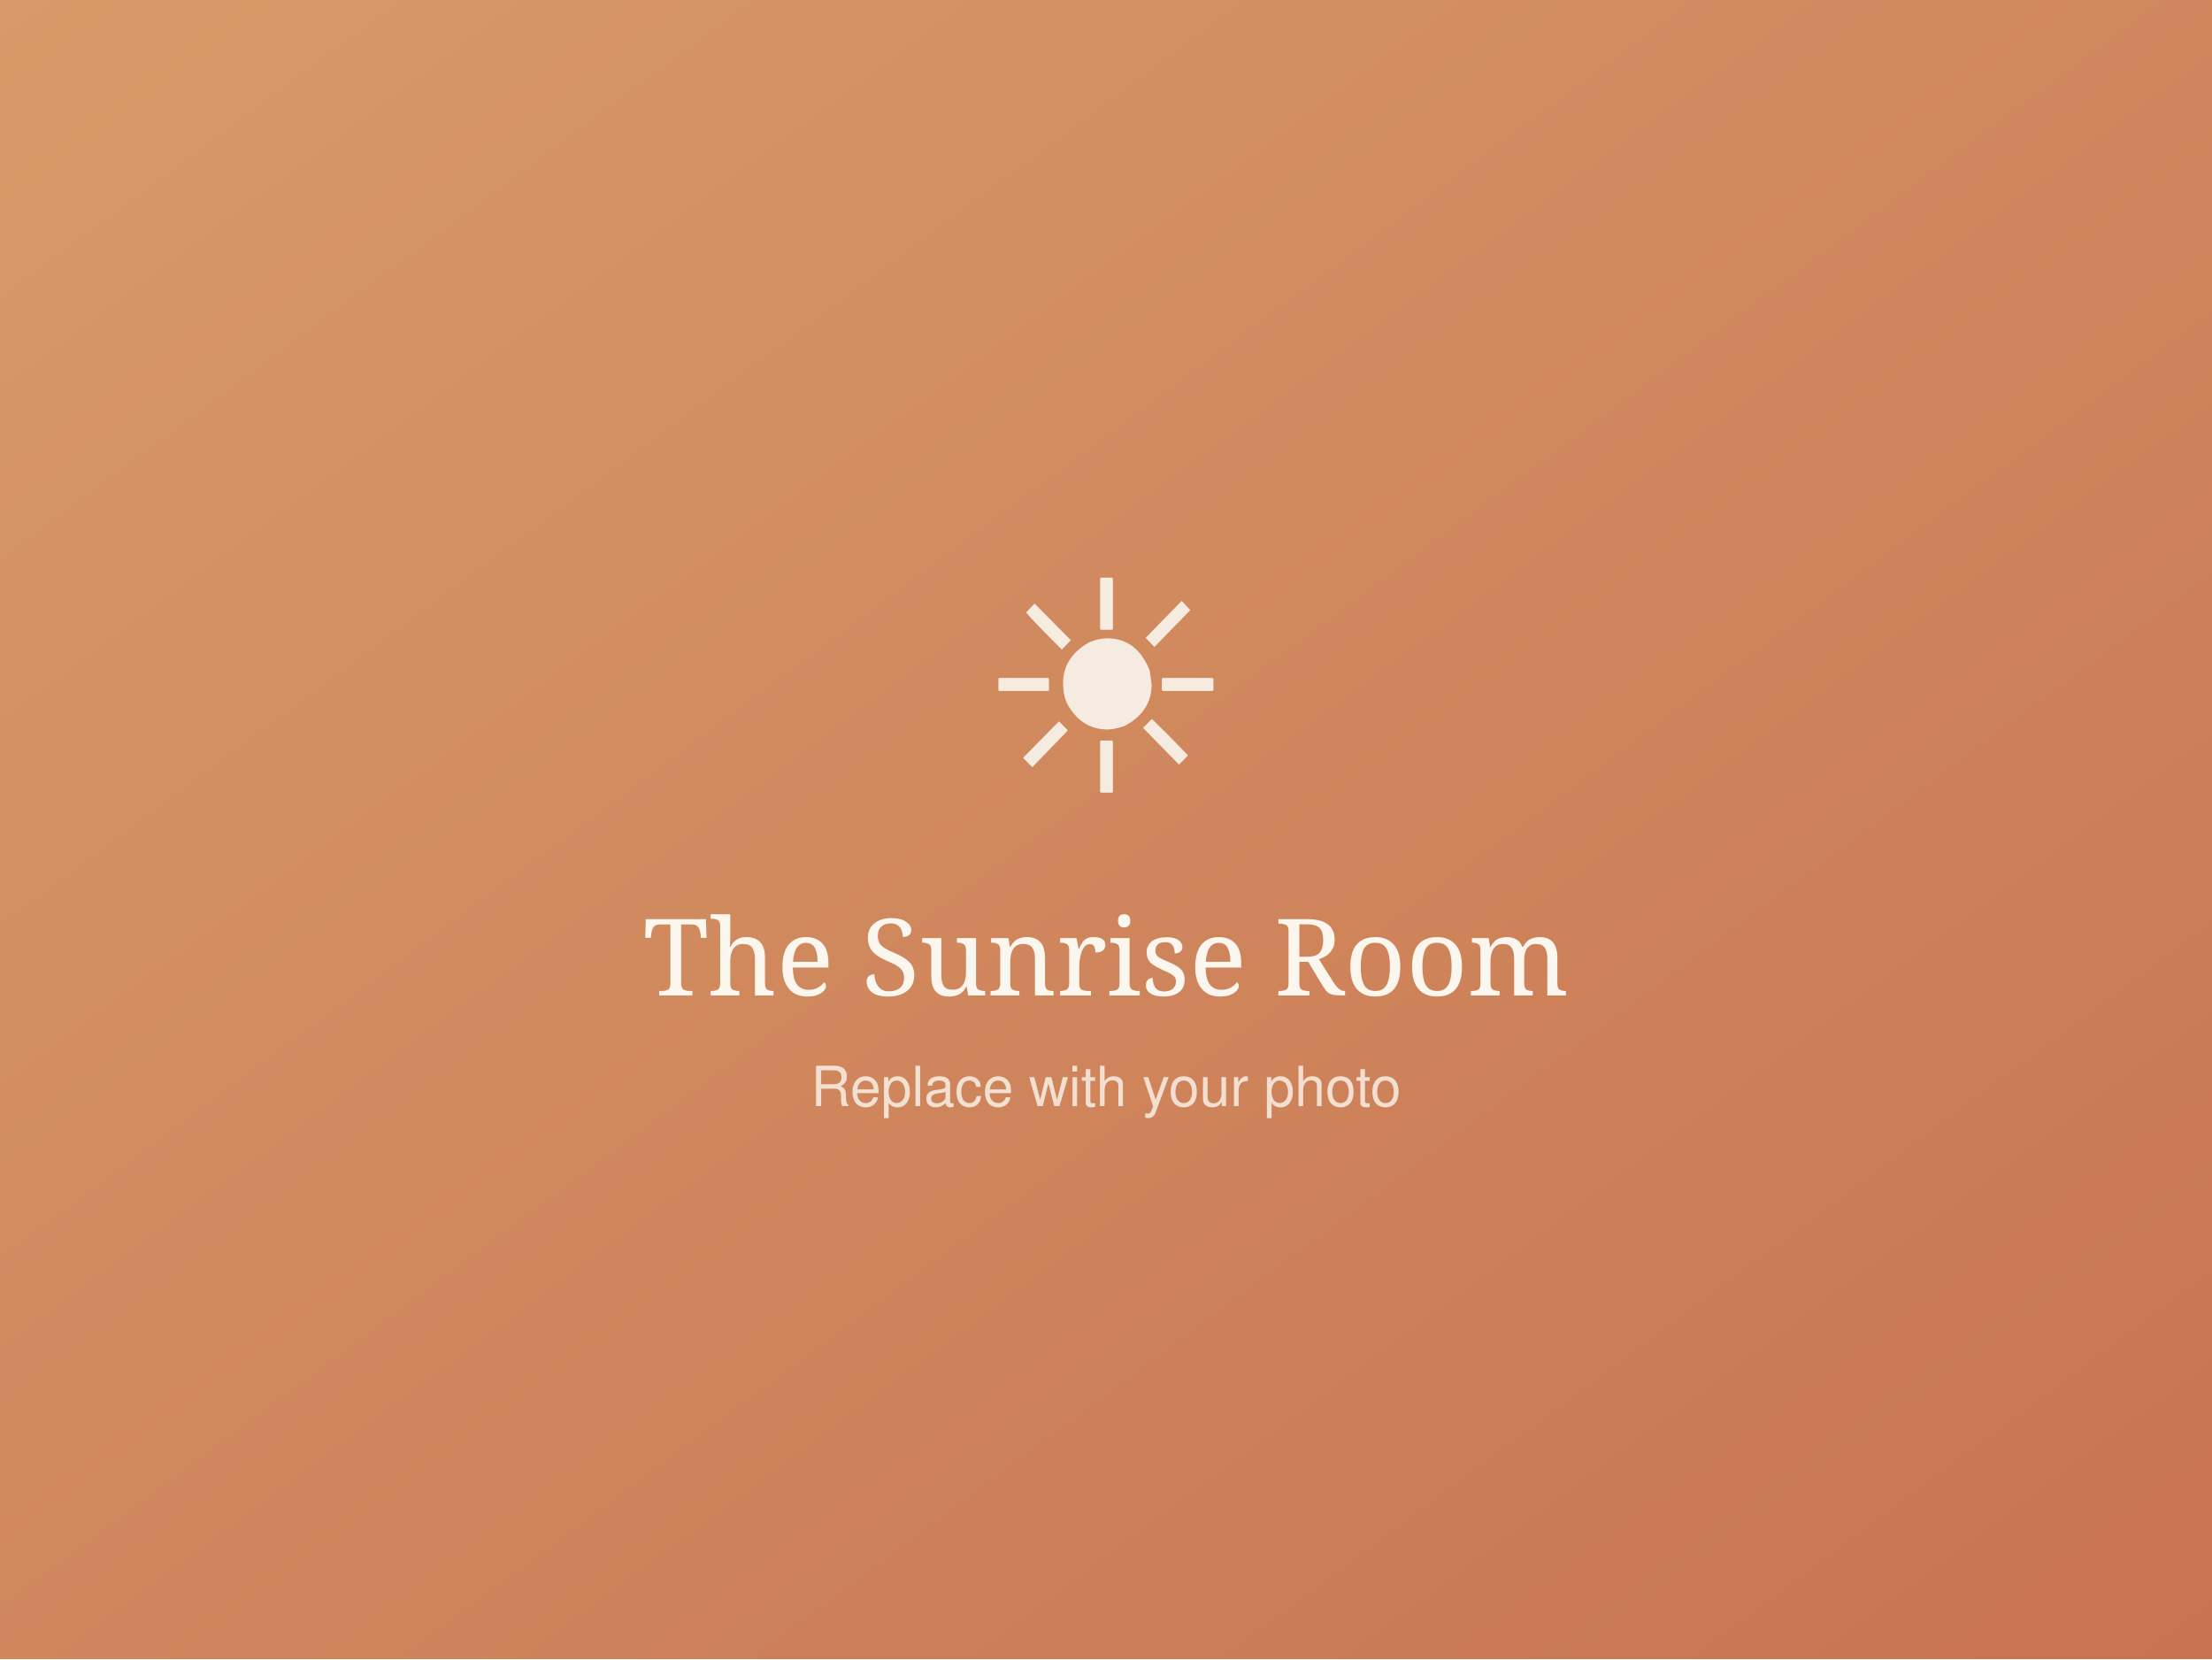
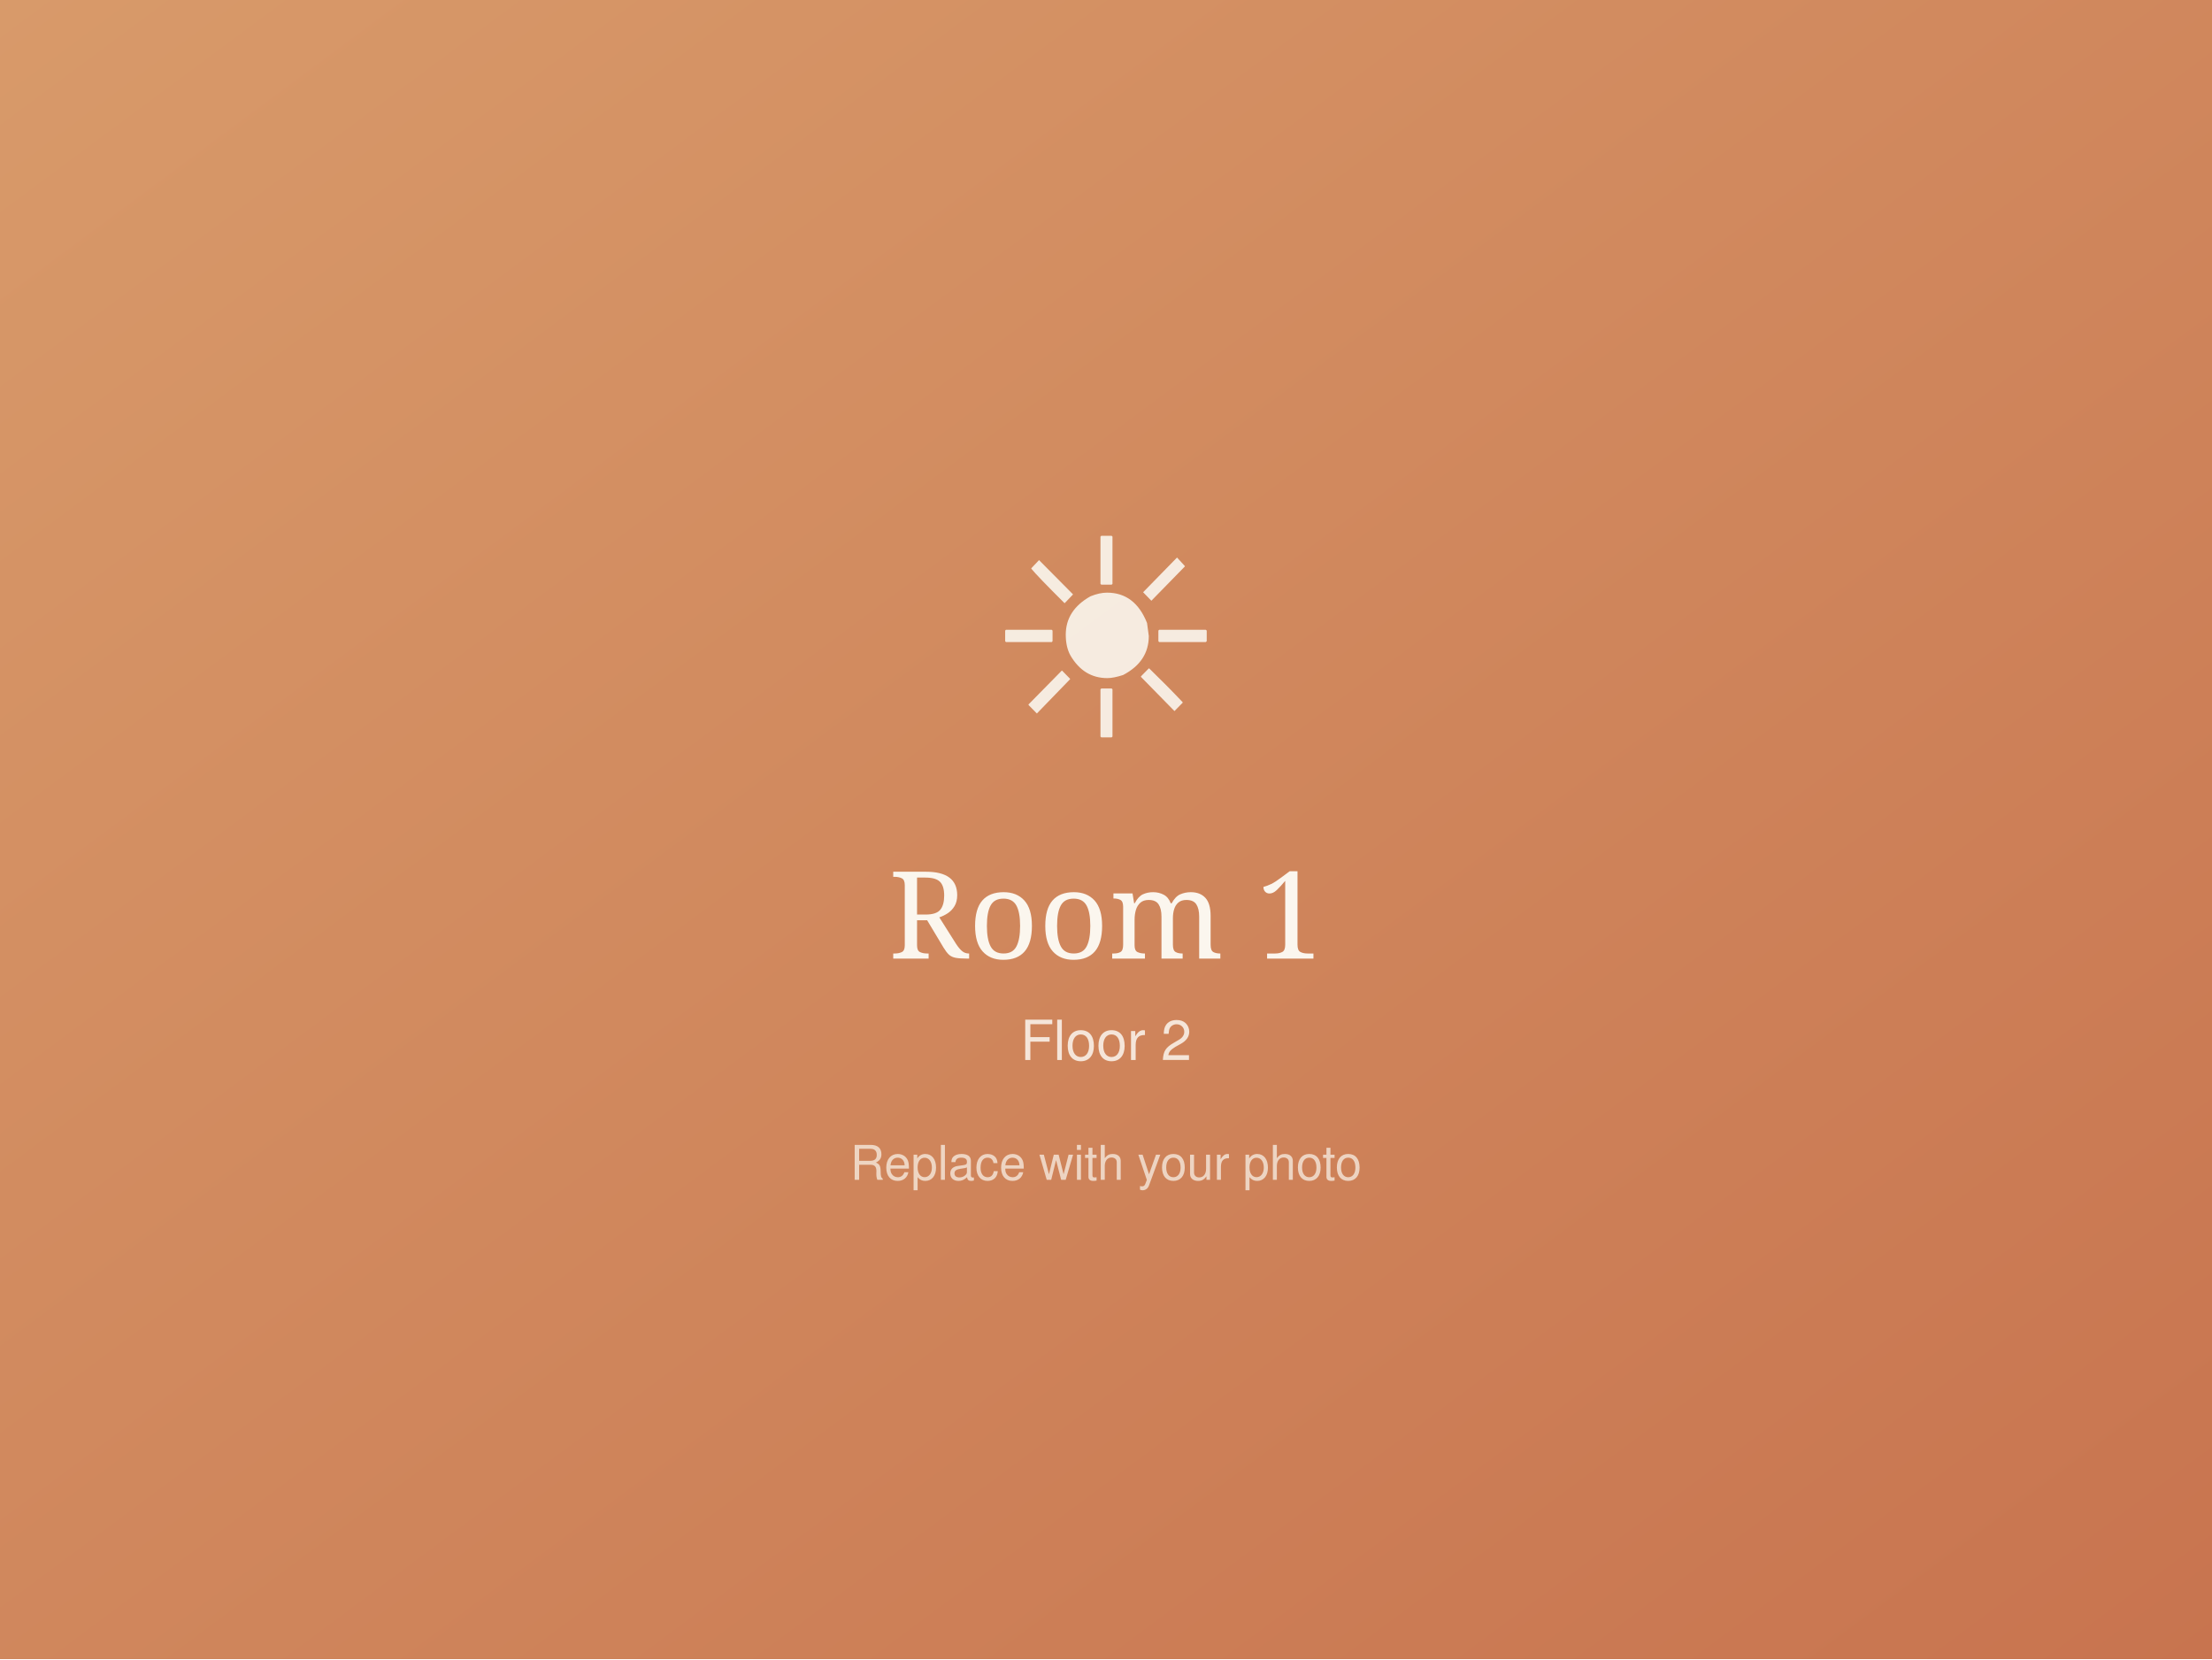
<svg xmlns="http://www.w3.org/2000/svg" width="1200" height="900" viewBox="0 0 1200 900">
  <defs>
    <linearGradient id="g" x1="0" y1="0" x2="1" y2="1">
      <stop offset="0" stop-color="#D89A6A" />
      <stop offset="1" stop-color="#C8744F" />
    </linearGradient>
  </defs>
  <rect width="1200" height="900" fill="url(#g)" />
-   <text x="600" y="430" font-family="Georgia, serif" font-size="160" fill="#FBF6EE" text-anchor="middle" opacity="0.9">☀</text>
-   <text x="600" y="540" font-family="Georgia, serif" font-size="58" fill="#FBF6EE" text-anchor="middle">The Sunrise Room</text>
-   <text x="600" y="600" font-family="Helvetica, sans-serif" font-size="30" fill="#FBF6EE" text-anchor="middle" opacity="0.8">Replace with your photo</text>
+   <text x="600" y="400" font-family="Georgia, serif" font-size="150" fill="#FBF6EE" text-anchor="middle" opacity="0.9">☀</text>
+   <text x="600" y="520" font-family="Georgia, serif" font-size="66" fill="#FBF6EE" text-anchor="middle">Room 1</text>
+   <text x="600" y="575" font-family="Helvetica, sans-serif" font-size="30" fill="#FBF6EE" text-anchor="middle" opacity="0.85">Floor 2</text>
+   <text x="600" y="640" font-family="Helvetica, sans-serif" font-size="26" fill="#FBF6EE" text-anchor="middle" opacity="0.7">Replace with your photo</text>
</svg>
